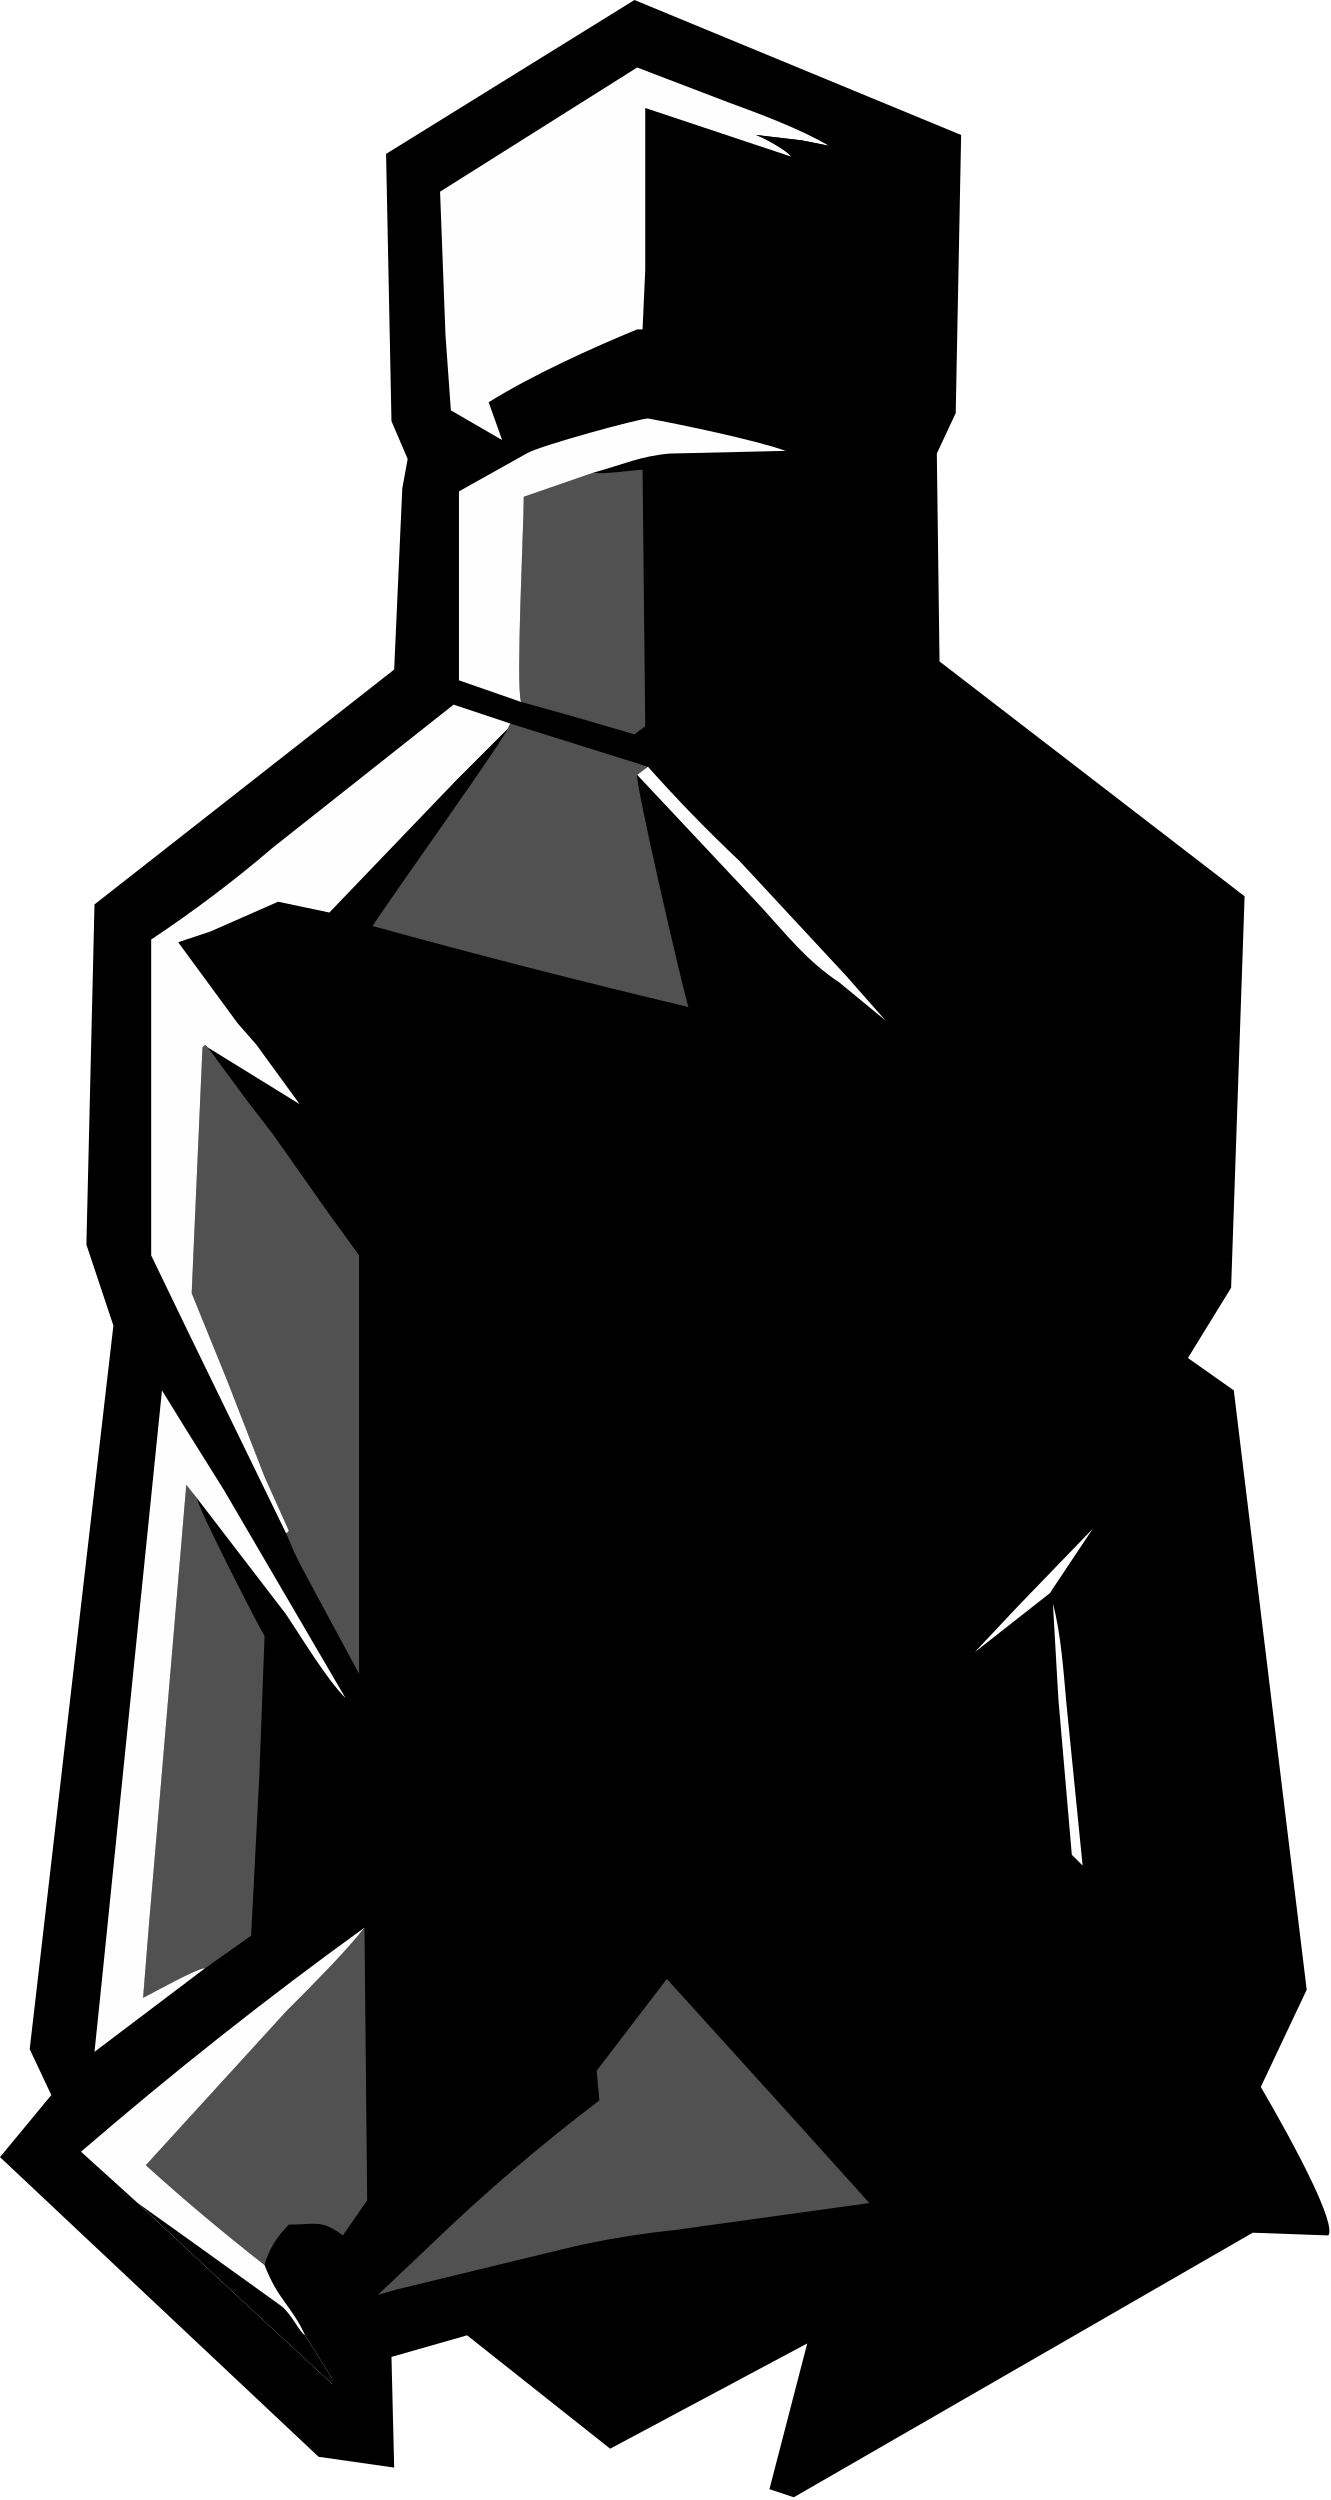
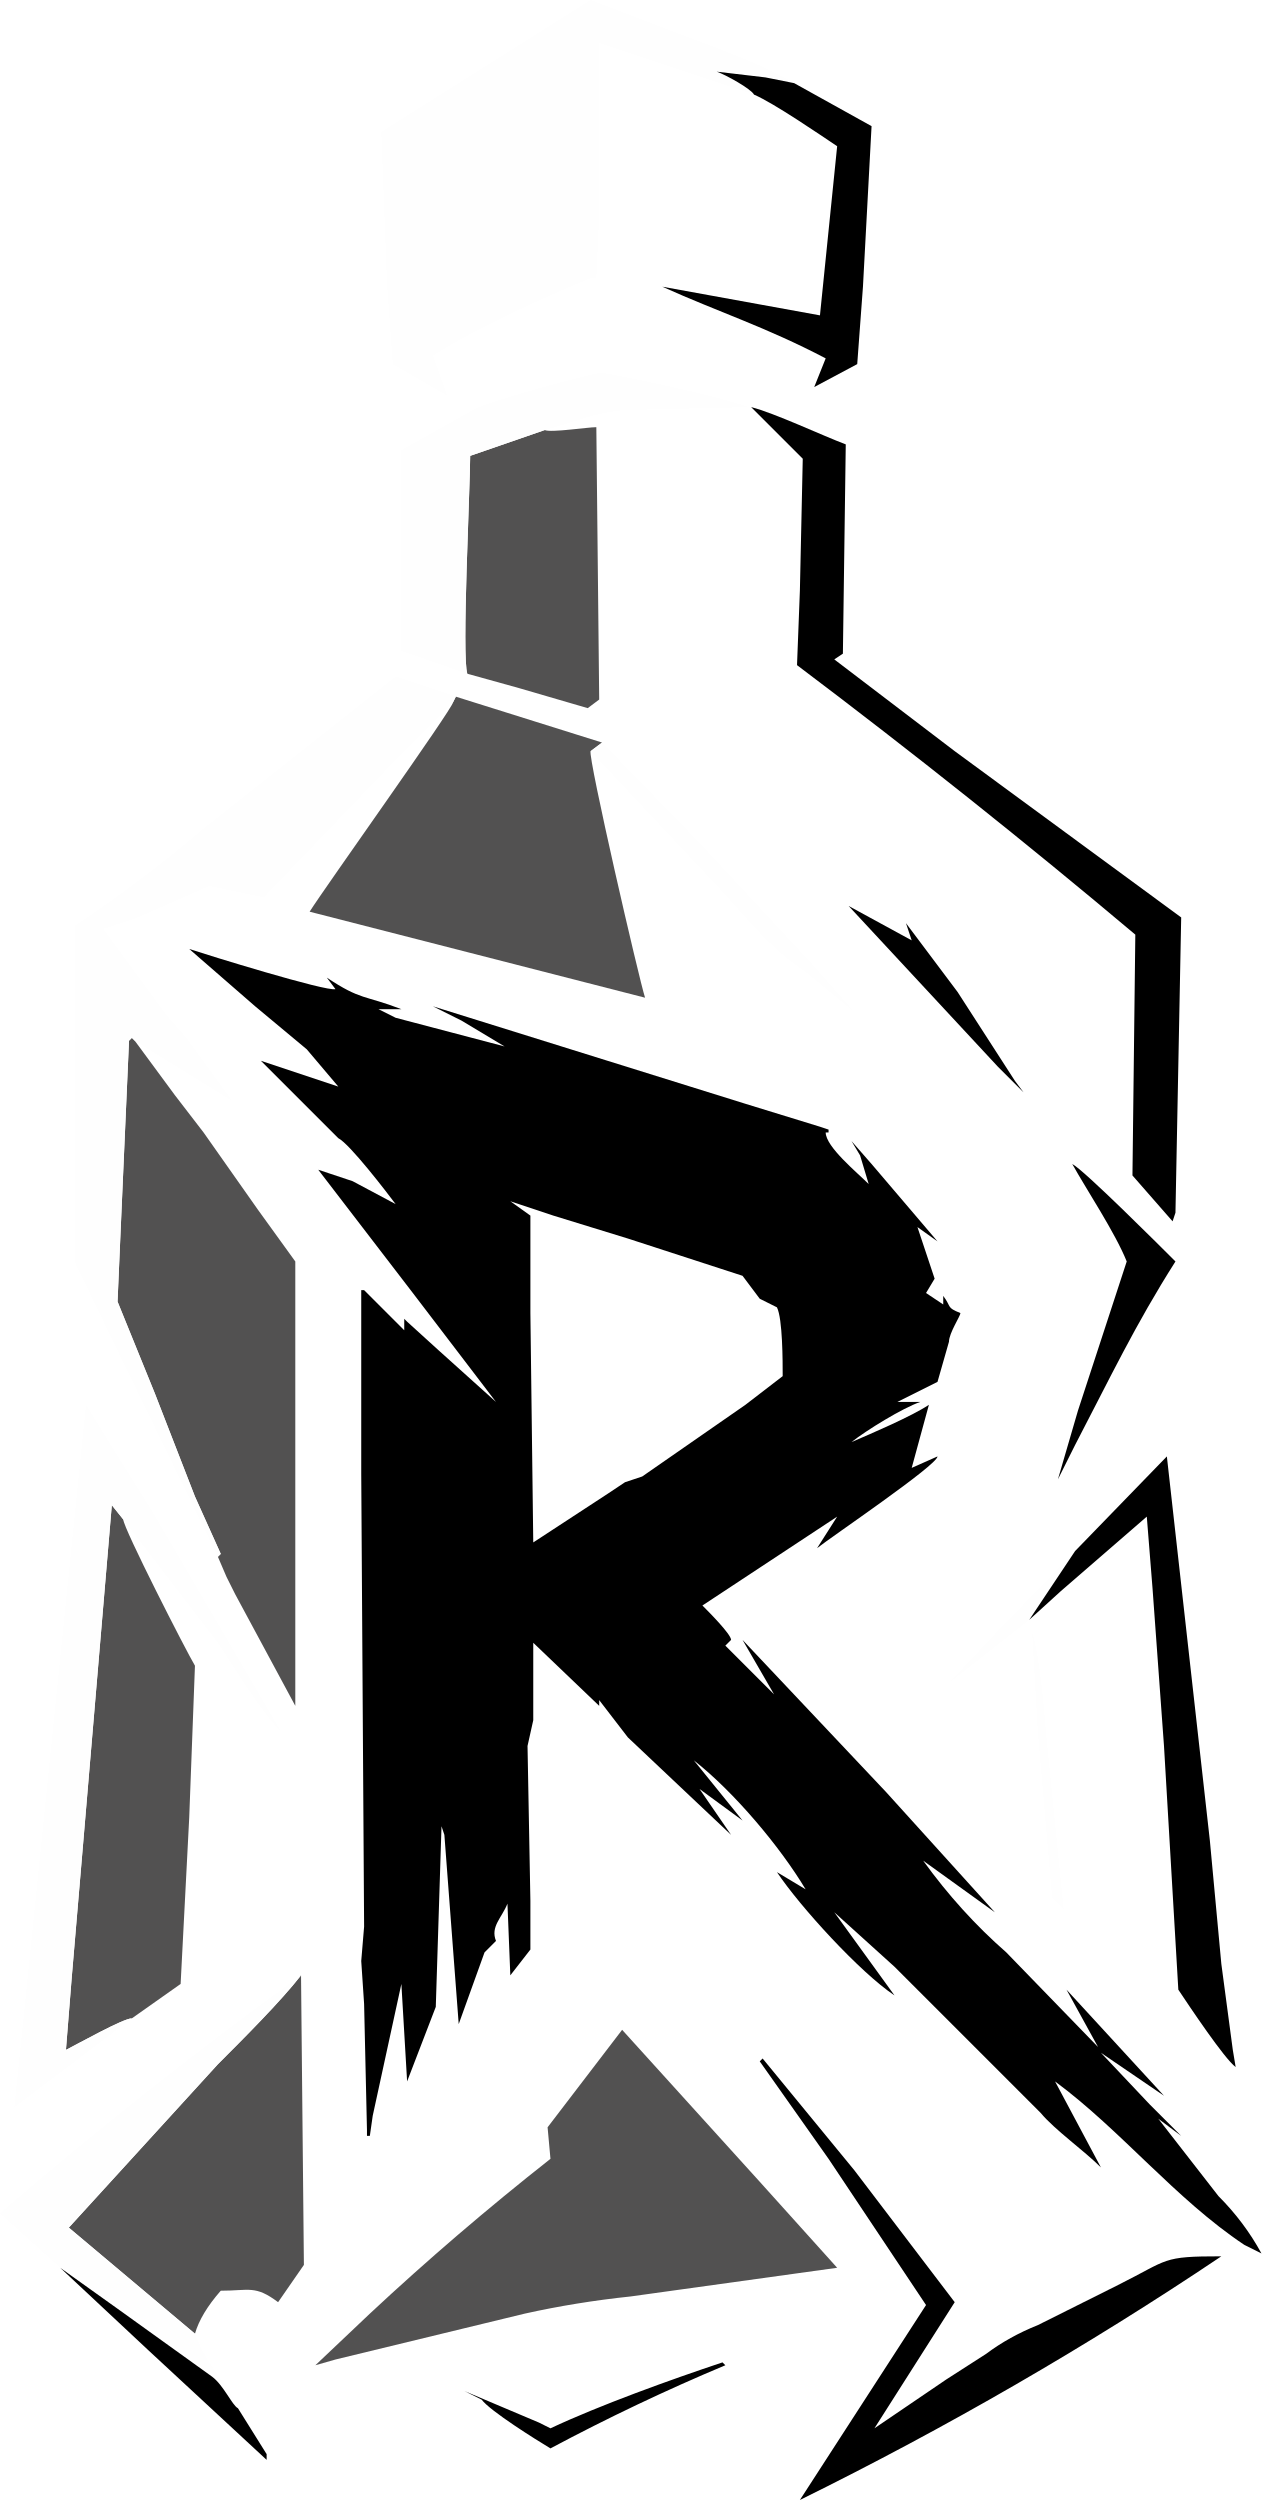
- <svg xmlns="http://www.w3.org/2000/svg" xml:space="preserve" fill-rule="evenodd" stroke-linejoin="round" stroke-miterlimit="2" clip-rule="evenodd" viewBox="0 0 493 926">
-   <path d="m0 799 118 111 28 4-1-41 28-8 53 42 73-39-14 54 9 3 170-98 28 1c3-4-11-31-25-55l17-36-27-222-17-12 16-26 5-145-113-87-1-77 7-15 2-103L235 0l-92 57 2 99 6 14-2 11-3 67-111 87-3 126 10 30-31 268 8 17z" />
-   <path fill="#525151" d="m189 268 51 16-4 3c-1 2 17 80 19 86q-59-14-117-30c5-8 50-71 50-73zM77 388l14 19 10 13 19 27 13 18v155l-21-39-3-6-3-7 1-1-9-20-14-36-13-32 1-23 3-68 1-1zm170 345 48 53 27 30-72 10q-19 2-37 6l-66 16-7 2 19-18q30-29 63-54l-1-11zM73 555c0 3 22 46 25 51l-2 53-3 58-17 12c-3 0-19 9-23 11l2-25 4-47 10-118zm62 159 1 101-9 13c-8-6-10-4-20-4q-7 7-9 15-23-18-44-37l52-57c9-9 22-22 29-31m85-539c2 1 15-1 18-1l1 95-4 3-24-7-18-5c-2-6 1-65 1-76z" />
-   <path fill="#fefefe" d="m168 261 21 7-1 2-19 19-47 49-19-4-25 11-12 4 22 30 7 8 16 22-34-21-1-1-1 1-3 68-1 23 13 32 14 36 9 20-1 1-36-74-14-29V348q24-16 45-34zM60 515l8 13 15 24 45 77c-7-7-16-22-22-31l-33-43-4-5-10 118-4 47-2 25c4-2 20-11 23-11l-41 31 3-29zM30 797q51-44 105-83c-7 9-20 22-29 31l-52 57q21 19 44 37c5 13 10 15 15 26l10 16v2l-41-38-31-29zM236 25l34 13c11 4 27 10 37 16l-10-2-17-2c3 1 12 6 13 8l-54-18v60l-1 22h-2c-17 7-39 17-55 27l5 14-19-11-2-28-2-53zm-66 157 25-14c5-3 42-13 45-13 11 2 40 8 51 12l-43 1c-11 1-17 4-28 7l-26 9c0 11-3 70-1 76l-23-8zm66 105 4-3q16 18 34 35l39 42 15 17-17-14c-12-8-19-17-29-28zm154 307c3 11 4 26 5 37l6 60-4-4-5-58zm15-28-16 24-28 22 16-17z" />
-   <path style="fill: currentColor" d="m51 816 21 15 32 23c4 3 7 10 9 11l10 16v2l-41-38zm241-649c8 2 25 10 33 13l-1 73-3 2 42 32 79 58-2 103-1 3-14-16 1-84q-57-48-118-94l1-26 1-46zm113 399 32-33 15 134 4 43 4 30 1 6c-4-3-16-21-20-27l-5-85-4-55-2-25-30 26-11 10zM296 743l32 39 35 46-28 44 25-17 14-9q8-6 18-10l28-14c18-9 15-10 36-10q-71 47-147 85l44-68-34-51-24-34zM280 50l17 2 10 2 27 15-3 56-2 27-15 8 4-10c-21-11-37-16-57-25l55 10 6-59c-6-4-22-15-29-18-1-2-10-7-13-8m124 381c4 2 31 29 36 34-14 22-23 41-35 64l-6 12 7-24 17-52c-4-10-14-25-19-34m-78-90 22 12-2-6 18 24 20 31 3 4-9-9zm-43 509q-31 13-61 29c-5-3-21-13-24-17l-6-3 26 11 4 2c17-8 42-17 60-23" />
-   <path style="fill: currentColor" d="M96 356c6 2 48 15 51 14l-3-4c12 8 13 6 26 11h-8l6 3 38 10-15-9-10-5 109 34 26 8 3 1v1h-1c0 5 11 14 15 18l-3-10-3-5 7 8 23 27-7-5 6 18-3 5 6 4v-3c3 4 1 4 6 6 0 1-4 7-4 10l-4 14-14 7h8c-6 2-19 10-24 14 7-3 21-9 27-13l-6 22 9-4c0 3-37 28-42 32l7-11-47 31c2 2 10 10 10 12l-2 2 17 17-11-19 50 53 38 42-25-18q13 18 29 32l32 33-11-20 34 37-22-15 17 18 11 11-8-6 21 27q9 9 15 20l-6-3c-24-16-43-40-66-57l16 30c-6-6-16-13-21-19q-24-26-51-51l-21-19 21 29c-12-8-33-31-41-43l10 6c-9-15-25-34-39-45l17 21-15-11 11 16-36-34-10-13v2l-23-22v27l-2 9 1 54v17l-7 9-1-25c-2 5-6 8-4 13l-4 4-9 25-5-66-1-3-2 63-10 26-2-34-10 46-1 7h-1v-2l-1-44-1-15 1-12-1-158v-64h1l1 1 13 13v-4l1 1 11 10 20 18-29-38-33-43 12 4 15 8c-3-4-16-21-20-23l-11-11-16-16 27 9-11-13-6-5-12-10zm112 88 7 5v34l1 80 26-17 6-4 6-2 36-25 13-10c0-5 0-20-2-24l-6-3-6-8-40-13-26-8z" />
+ <svg xmlns="http://www.w3.org/2000/svg" xml:space="preserve" fill-rule="evenodd" stroke-linejoin="round" stroke-miterlimit="2" clip-rule="evenodd" viewBox="0 0 440 872">
+   <path fill="#525151" d="m159 243 51 16-4 3c-1 2 17 80 19 86l-117-30c5-8 50-71 50-73zM47 363l14 19 10 13 19 27 13 18v155l-21-39-3-6-3-7 1-1-9-20-14-36-13-32 1-23 3-68 1-1zm170 345 48 53 27 30-72 10q-19 2-37 6l-66 16-7 2 19-18q30-28 63-54l-1-11zM43 530c0 3 22 46 25 51l-2 53-3 58-17 12c-3 0-19 9-23 11l2-25 4-47 10-118zm62 159 1 101-9 13c-8-6-10-4-20-4q-7 8-9 15l-44-37 52-57c9-9 22-22 29-31m85-539c2 1 15-1 18-1l1 95-4 3-24-7-18-5c-2-6 1-65 1-76z" />
+   <path fill="#fefefe" d="m138 236 21 7-1 2-19 19-47 49-19-4-25 11-12 4 22 30 7 8 16 22-34-21-1-1-1 1-3 68-1 23 13 32 14 36 9 20-1 1-36-74-14-29V323q24-16 45-34zM30 490l8 13 15 24 45 77c-7-7-16-22-22-31l-33-43-4-5-10 118-4 47-2 25c4-2 20-11 23-11L5 735l3-29zM0 772q51-44 105-83c-7 9-20 22-29 31l-52 57 44 37c5 13 10 15 15 26l10 16v2l-41-38-31-29zM206 0l34 13c11 4 27 10 37 16l-10-2-17-2c3 1 12 6 13 8l-54-18v60l-1 22h-2c-17 7-39 17-55 27l5 14-19-11-2-28-2-53zm-66 157 25-14c5-3 42-13 45-13 11 2 40 8 51 12l-43 1c-11 1-17 4-28 7l-26 9c0 11-3 70-1 76l-23-8zm66 105 4-3 34 35 39 42 15 17-17-14c-12-8-19-17-29-28zm154 307c3 11 4 26 5 37l6 60-4-4-5-58zm15-28-16 24-28 22 16-17z" />
+   <path style="fill: currentColor" d="m21 791 21 15 32 23c4 3 7 10 9 11l10 16v2l-41-38zm241-649c8 2 25 10 33 13l-1 73-3 2 42 32 79 58-2 103-1 3-14-16 1-84q-57-48-118-94l1-26 1-46zm113 399 32-33 15 134 4 43 4 30 1 6c-4-3-16-21-20-27l-5-85-4-55-2-25-30 26-11 10zM266 718l32 39 35 46-28 44 25-17 14-9q8-6 18-10l28-14c18-9 15-10 36-10q-70 47-147 85l44-68-34-51-24-34zM250 25l17 2 10 2 27 15-3 56-2 27-15 8 4-10c-21-11-37-16-57-25l55 10 6-59c-6-4-22-15-29-18-1-2-10-7-13-8m124 381c4 2 31 29 36 34-14 22-23 41-35 64l-6 12 7-24 17-52c-4-10-14-25-19-34m-78-90 22 12-2-6 18 24 20 31 3 4-9-9zm-43 509q-31 13-61 29c-5-3-21-13-24-17l-6-3 26 11 4 2c17-8 42-17 60-23" />
+   <path style="fill: currentColor" d="M66 331c6 2 48 15 51 14l-3-4c12 8 13 6 26 11h-8l6 3 38 10-15-9-10-5 109 34 26 8 3 1v1h-1c0 5 11 14 15 18l-3-10-3-5 7 8 23 27-7-5 6 18-3 5 6 4v-3c3 4 1 4 6 6 0 1-4 7-4 10l-4 14-14 7h8c-6 2-19 10-24 14 7-3 21-9 27-13l-6 22 9-4c0 3-37 28-42 32l7-11-47 31c2 2 10 10 10 12l-2 2 17 17-11-19 50 53 38 42-25-18q13 18 29 32l32 33-11-20 34 37-22-15 17 18 11 11-8-6 21 27q9 9 15 20l-6-3c-24-16-43-40-66-57l16 30c-6-6-16-13-21-19l-51-51-21-19 21 29c-12-8-33-31-41-43l10 6c-9-15-25-34-39-45l17 21-15-11 11 16-36-34-10-13v2l-23-22v27l-2 9 1 54v17l-7 9-1-25c-2 5-6 8-4 13l-4 4-9 25-5-66-1-3-2 63-10 26-2-34-10 46-1 7h-1v-2l-1-44-1-15 1-12-1-158v-64h1l14 14v-4l1 1 11 10 20 18-29-38-33-43 12 4 15 8c-3-4-16-21-20-23l-27-27 27 9-11-13-18-15zm112 88 7 5v34l1 80 26-17 6-4 6-2 36-25 13-10c0-5 0-20-2-24l-6-3-6-8-40-13-26-8z" />
</svg>
